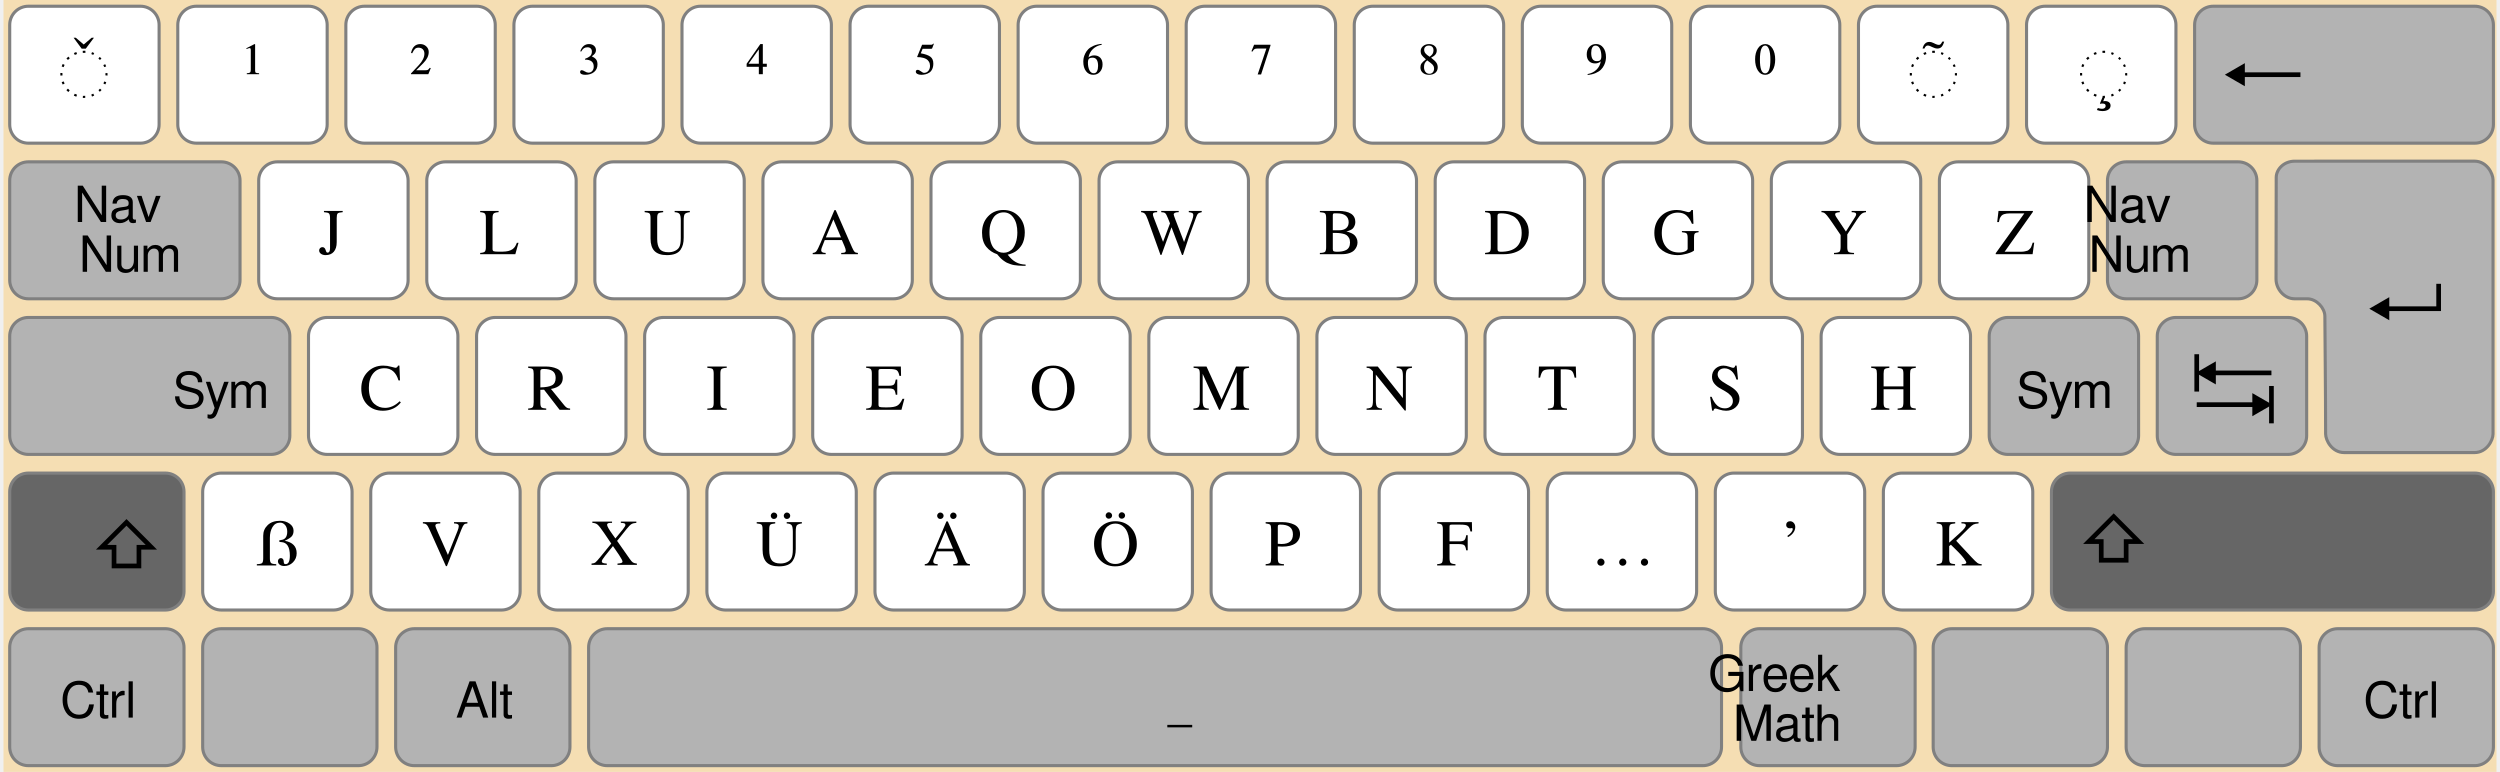
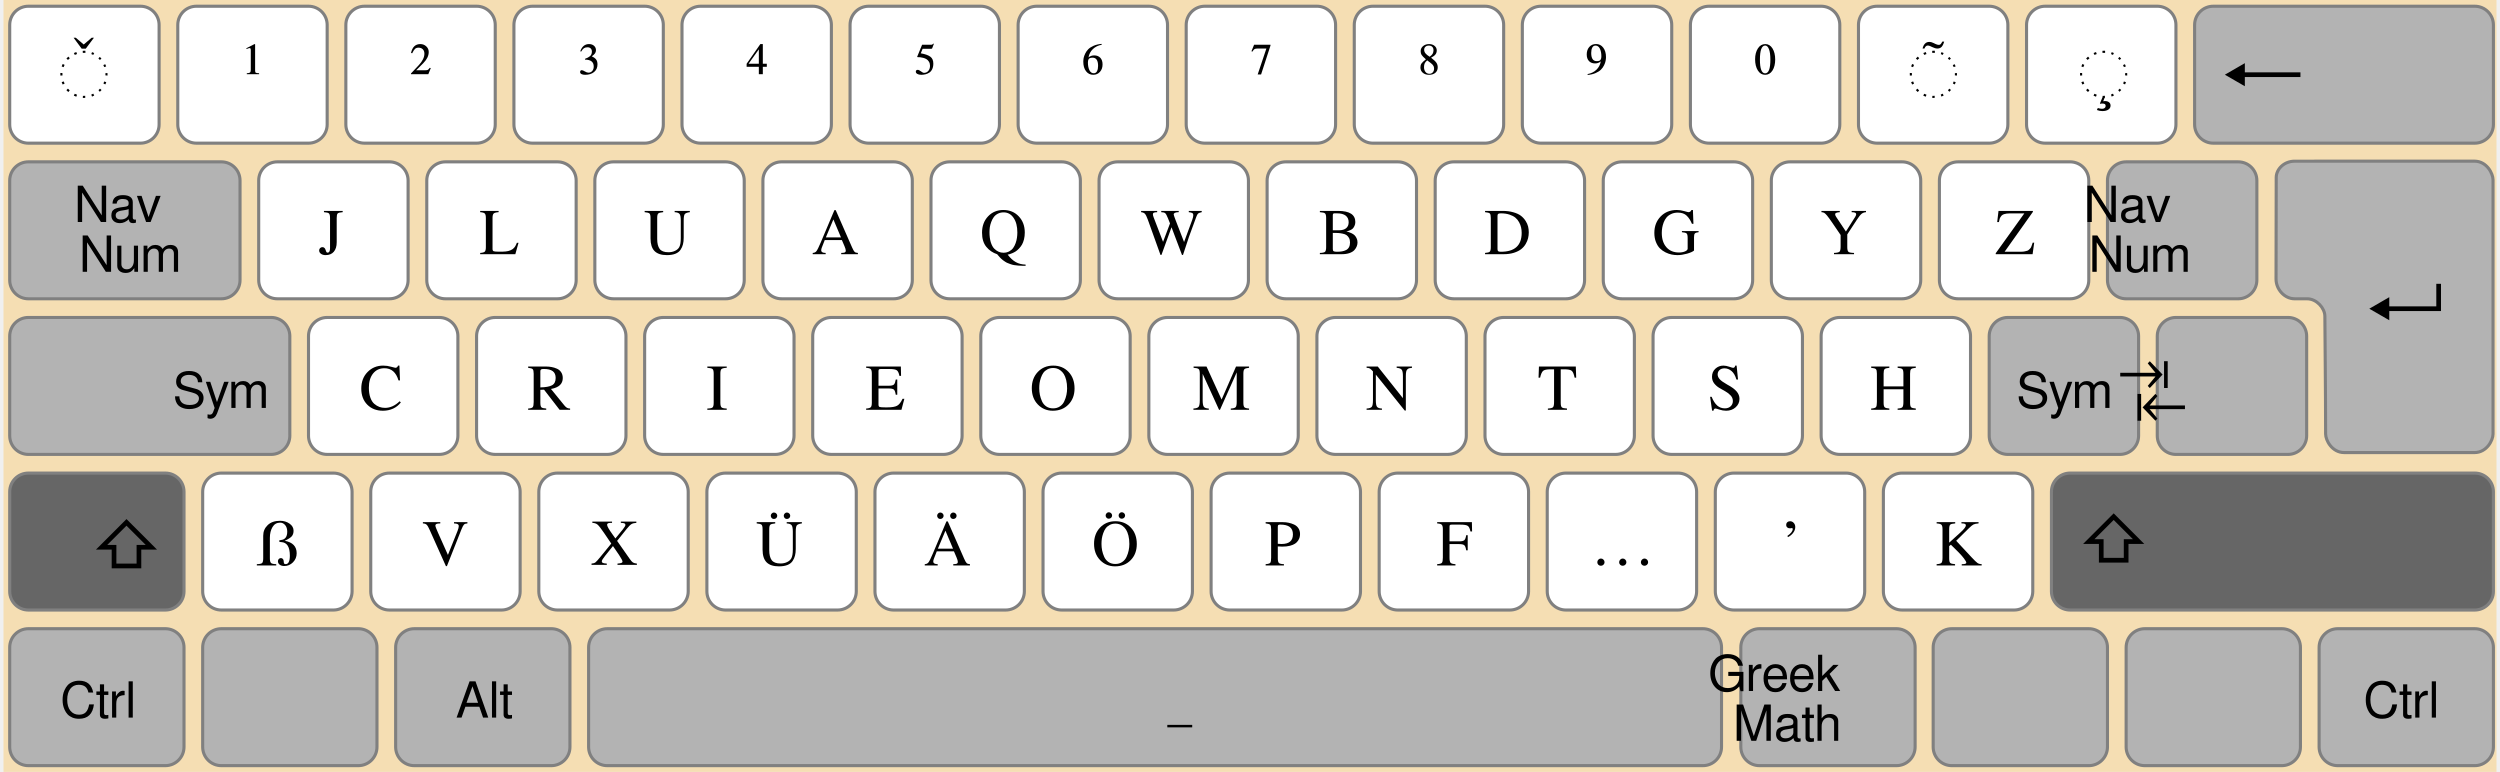
<svg xmlns="http://www.w3.org/2000/svg" xmlns:xlink="http://www.w3.org/1999/xlink" id="svg2" version="1.0" xml:space="preserve" width="800" height="247" viewBox="0 0 801 248" style="display:inline">
  <defs id="defs4">
    <marker id="TriangleOutM" refX="0" refY="0" orient="auto" style="overflow:visible">
      <path id="path4356" style="fill-rule:evenodd;stroke:#000000;stroke-width:1pt;marker-start:none" d="M 5.77,0 -2.88,5 V -5 Z" transform="scale(0.4)" />
    </marker>
    <style id="style6" type="text/css">


    
    

      text            { writing-mode:lr-tb;font-weight:bold;font-family:Nimbus Sans L, Arial, sans-serif ;}
      #T_others       { font-size:16px; text-align:start ;text-anchor:start ;}
      #T_alterninsc   { font-size:14px; fill:dimgray    ;fill-opacity:1 ;stroke:none; text-align:start ;text-anchor:start ;}
      #T_stdletters   { font-size:21px; fill:black      ;fill-opacity:1 ;stroke:none; text-align:center;text-anchor:middle;}
      #T_stdspecial   { font-size:18px; fill:black      ;fill-opacity:1 ;stroke:none; text-align:center;text-anchor:middle;}
      #T_intodisuse   { font-size:18px; fill:dimgray    ;fill-opacity:1 ;stroke:none; text-align:center;text-anchor:middle;}
      #T_AltGr        { font-size:18px; fill:blue       ;fill-opacity:1 ;stroke:none; text-align:center;text-anchor:middle;}
      #T_AltGrSh      { font-size:18px; fill:dodgerblue ;fill-opacity:1 ;stroke:none; text-align:center;text-anchor:middle;}
      .T_UpAltGr      { font-size:18px; fill:skyblue    ;}
      .T_DeadKey      { font-size:21px; fill:red        ;}

      #T_Lx_AltGr     { font-size:18px; fill:purple     ;fill-opacity:1 ;stroke:none; text-align:center;text-anchor:middle;}
      #T_Lx_AltGrSh   { font-size:18px; fill:blueviolet ;fill-opacity:1 ;stroke:none; text-align:center;text-anchor:middle;}
      .T_Lx_UpAltGr   { font-size:18px; fill:violet     ;font-family:Sans;}
      .T_Lx_DeadKey   { font-size:21px; fill:darkorange ;fill-opacity:1 ;stroke:darkorange;stroke-width:0.6;}

      .T_size_s       { font-size:12px; fill:black      ;fill-opacity:1 ;stroke:none; text-align:start ;text-anchor:start ;}
      .T_size_L       { font-size:21px;}

      #GlyphKey       { fill:white      ;stroke:grey   ;stroke-width:1;}
      #ModifKey       { fill:gainsboro  ;stroke:grey   ;stroke-width:1;}
      #OtherKey       { fill:silver     ;stroke:grey   ;stroke-width:1;}
      .K_AltGr        { fill:#D5EEF8    ;stroke:grey   ;stroke-width:1;}

     
       
    </style>
  </defs>
  <g id="layer1" style="display:inline">
    <rect id="Bckgrd" x="0" y="0" width="801" height="248" style="fill:#f5deb3;stroke:none" />
  </g>
  <g id="layer2" style="display:inline">
    <g id="GlyphKey">
      <rect id="K_kb2a" x="2" y="2" width="48" height="44" rx="6" ry="6" />
      <use id="K_kb2b" xlink:href="#K_kb2a" transform="translate(54)" />
      <use id="K_kb2c" xlink:href="#K_kb2a" transform="translate(108)" />
      <use id="K_kb2d" xlink:href="#K_kb2a" transform="translate(162)" />
      <use id="K_kb2e" xlink:href="#K_kb2a" transform="translate(216)" />
      <use id="K_kb2f" xlink:href="#K_kb2a" transform="translate(270)" />
      <use id="K_kb2g" xlink:href="#K_kb2a" transform="translate(324)" />
      <use id="K_kb2h" xlink:href="#K_kb2a" transform="translate(378)" />
      <use id="K_kb2i" xlink:href="#K_kb2a" transform="translate(432)" />
      <use id="K_kb2j" xlink:href="#K_kb2a" transform="translate(486)" />
      <use id="K_kb2k" xlink:href="#K_kb2a" transform="translate(540)" />
      <use id="K_kb2l" xlink:href="#K_kb2a" transform="translate(594)" />
      <use id="K_kb2m" xlink:href="#K_kb2a" transform="translate(648)" />
      <use id="K_kb3b" xlink:href="#K_kb2a" transform="translate(80,50)" />
      <use id="K_kb3c" xlink:href="#K_kb2a" transform="translate(134,50)" />
      <use id="K_kb3d" xlink:href="#K_kb2a" transform="translate(188,50)" />
      <use id="K_kb3e" xlink:href="#K_kb2a" transform="translate(242,50)" />
      <use id="K_kb3f" xlink:href="#K_kb2a" transform="translate(296,50)" />
      <use id="K_kb3g" xlink:href="#K_kb2a" transform="translate(350,50)" />
      <use id="K_kb3h" xlink:href="#K_kb2a" transform="translate(404,50)" />
      <use id="K_kb3i" xlink:href="#K_kb2a" transform="translate(458,50)" />
      <use id="K_kb3j" xlink:href="#K_kb2a" transform="translate(512,50)" />
      <use id="K_kb3k" xlink:href="#K_kb2a" transform="translate(566,50)" />
      <use id="K_kb3l" xlink:href="#K_kb2a" transform="translate(620,50)" />
      <use id="K_kb4b" xlink:href="#K_kb2a" transform="translate(96,100)" />
      <use id="K_kb4c" xlink:href="#K_kb2a" transform="translate(150,100)" />
      <use id="K_kb4d" xlink:href="#K_kb2a" transform="translate(204,100)" />
      <use id="K_kb4e" xlink:href="#K_kb2a" transform="translate(258,100)" />
      <use id="K_kb4f" xlink:href="#K_kb2a" transform="translate(312,100)" />
      <use id="K_kb4g" xlink:href="#K_kb2a" transform="translate(366,100)" />
      <use id="K_kb4h" xlink:href="#K_kb2a" transform="translate(420,100)" />
      <use id="K_kb4i" xlink:href="#K_kb2a" transform="translate(474,100)" />
      <use id="K_kb4j" xlink:href="#K_kb2a" transform="translate(528,100)" />
      <use id="K_kb4k" xlink:href="#K_kb2a" transform="translate(582,100)" />
      <use id="K_kb5b" xlink:href="#K_kb2a" transform="translate(62,150)" />
      <use id="K_kb5c" xlink:href="#K_kb2a" transform="translate(116,150)" />
      <use id="K_kb5d" xlink:href="#K_kb2a" transform="translate(170,150)" />
      <use id="K_kb5e" xlink:href="#K_kb2a" transform="translate(224,150)" />
      <use id="K_kb5f" xlink:href="#K_kb2a" transform="translate(278,150)" />
      <use id="K_kb5g" xlink:href="#K_kb2a" transform="translate(332,150)" />
      <use id="K_kb5h" xlink:href="#K_kb2a" transform="translate(386,150)" />
      <use id="K_kb5i" xlink:href="#K_kb2a" transform="translate(440,150)" />
      <use id="K_kb5j" xlink:href="#K_kb2a" transform="translate(494,150)" />
      <use id="K_kb5k" xlink:href="#K_kb2a" transform="translate(548,150)" />
      <use id="K_kb5l" xlink:href="#K_kb2a" transform="translate(602,150)" />
    </g>
    <g id="ModifKey" style="fill:#b3b3b3">
      <rect id="K_kb4a" x="2" y="102" width="90" height="44" rx="6" ry="6" style="fill:#b3b3b3" />
      <rect id="K_kb5a" x="2" y="152" width="56" height="44" rx="6" ry="6" style="fill:#666666" />
      <rect id="K_kb5m" x="658" y="152" width="142" height="44" rx="6" ry="6" style="opacity:1;fill:#666666" />
      <use id="K_kb4l" xlink:href="#K_kb2a" transform="translate(636,100)" style="display:inline;fill:#b3b3b3" />
      <use id="K_kb3m" xlink:href="#K_kb2a" transform="translate(674,50)" style="display:inline;fill:#b3b3b3" />
      <rect id="K_kb3a" x="2" y="52" width="74" height="44" rx="6" ry="6" style="display:inline;fill:#b3b3b3" />
      <rect id="rect1" x="558.198" y="202" width="56" height="44" rx="6" ry="6" style="display:inline" />
    </g>
    <g id="OtherKey" style="fill:#b3b3b3">
      <rect id="K_kb2n" x="704" y="2" width="96" height="44" rx="6" ry="6" style="fill:#b3b3b3" />
      <path id="K_kb3n" d="m 736.16,51.79 c -3.44,0 -5.93,2.56 -5.94,5.24 l -0.06,32.6 c -0.01,3.31 2.69,6.37 6,6.37 h 3.99 c 3.081,0 5.7,3.04 5.7,5.59 0,2.55 0.24,24.57 0.24,37.85 0,1.99 2.02,5.97 6,5.97 13.94,0 27.88,0 41.82,0 3.98,0 5.97,-3.98 5.97,-5.97 0,-27.22 0,-54.44 0,-81.66 0,-1.99 -1.99,-6 -5.97,-6 z" style="fill:#b3b3b3" />
      <rect id="K_kb6a" x="2" y="202" width="56" height="44" rx="6" ry="6" style="fill:#b3b3b3" />
      <rect id="K_kb6b" x="64" y="202" width="56" height="44" rx="6" ry="6" style="fill:#b3b3b3" />
      <rect id="K_kb6c" x="126" y="202" width="56" height="44" rx="6" ry="6" style="fill:#b3b3b3" />
      <rect id="K_kb6l" x="620" y="202" width="56" height="44" rx="6" ry="6" style="fill:#b3b3b3" />
      <rect id="K_kb6m" x="682" y="202" width="56" height="44" rx="6" ry="6" style="fill:#b3b3b3" />
      <rect id="K_kb6n" x="744" y="202" width="56" height="44" rx="6" ry="6" style="fill:#b3b3b3" />
      <rect id="K_kb6d" x="188" y="202" width="364" height="44" rx="6" ry="6" style="display:inline;fill:#b3b3b3" />
      <use id="K_kb4m" xlink:href="#K_kb2a" transform="translate(690,100)" style="display:inline;fill:#b3b3b3" />
    </g>
  </g>
  <g id="DrawedInscr" style="display:inline">
    <path id="S_kb2n" style="fill:none;stroke:#000000;stroke-width:1.506;stroke-dasharray:none;marker-end:url(#TriangleOutM)" d="M 738,24 H 718" />
    <g id="sublayer3a" style="display:inline">
-       <g id="g47" transform="translate(694.681,50.16648)" style="stroke-width:1.506;stroke-dasharray:none">
-         <path id="S_kb3a-l1" style="fill:none;stroke:#000000;stroke-width:1.506;stroke-dasharray:none;marker-end:url(#TriangleOutM)" d="M 34,69.643 H 14" />
-         <path id="S_kb3a-l2" style="display:inline;fill:none;stroke:#000000;stroke-width:1.506;stroke-dasharray:none" d="m 10,63.643 v 12" />
-         <path id="S_kb3a-r1" style="display:inline;fill:none;stroke:#000000;stroke-width:1.506;stroke-dasharray:none;marker-end:url(#TriangleOutM)" d="M 10,79.849 H 30" />
-         <path id="S_kb3a-r2" style="display:inline;fill:none;stroke:#000000;stroke-width:1.506;stroke-dasharray:none" d="m 34,73.849 v 12" />
-       </g>
      <path id="S_kb5a" style="fill:none;stroke:#000000;stroke-width:1.506;stroke-dasharray:none" d="m 39.519,167.84 -8,8 h 4 v 6 h 8 v -6 h 4 z" />
      <use id="S_kb5n" xlink:href="#S_kb5a" transform="translate(638.4809,-1.840102)" x="0" y="0" width="1" height="1" />
      <path id="S_kb3n" style="fill:none;stroke:#000000;stroke-width:1.506;stroke-dasharray:none;marker-end:url(#TriangleOutM)" d="m 782.408,91.187 v 8 h -18" />
+       <g id="g1" transform="translate(9.33015,10.44878)">
+         <text id="text19" x="707.418" y="115.316" style="font-style:normal;font-variant:normal;font-weight:normal;font-stretch:normal;font-size:21px;line-height:0.5;font-family:FreeSerif;-inkscape-font-specification:FreeSerif;text-align:center;writing-mode:lr-tb;text-anchor:middle;display:inline;fill:#000000;fill-opacity:1;stroke:none">
+           <tspan id="tspan3-3" x="707.418" y="115.316">⇥</tspan>
+           <tspan id="tspan4-6" x="707.418" y="125.816">⇤</tspan>
+         </text>
+       </g>
    </g>
  </g>
  <g id="fr-fr" style="display:inline">
    <g id="T_stdletters" style="font-size:21px;text-align:center;text-anchor:middle;fill:#000000;fill-opacity:1;stroke:none" transform="translate(9.260975,9.671158)">
      <text id="T_kb3b" x="96" y="72" style="font-style:normal;font-variant:normal;font-weight:normal;font-stretch:normal;line-height:0%;font-family:FreeSerif;-inkscape-font-specification:FreeSerif;writing-mode:lr-tb;fill:#000000">J</text>
      <text id="T_kb3c" x="150" y="72" style="font-style:normal;font-variant:normal;font-weight:normal;font-stretch:normal;line-height:0%;font-family:FreeSerif;-inkscape-font-specification:FreeSerif;writing-mode:lr-tb">L</text>
      <text id="T_kb3d" x="204" y="72" style="font-style:normal;font-variant:normal;font-weight:normal;font-stretch:normal;line-height:0%;font-family:FreeSerif;-inkscape-font-specification:FreeSerif;writing-mode:lr-tb">U</text>
      <text id="T_kb3e" x="258" y="72" style="font-style:normal;font-variant:normal;font-weight:normal;font-stretch:normal;line-height:0%;font-family:FreeSerif;-inkscape-font-specification:FreeSerif;writing-mode:lr-tb">A</text>
      <text id="T_kb3f" x="312" y="72" style="font-style:normal;font-variant:normal;font-weight:normal;font-stretch:normal;line-height:0%;font-family:FreeSerif;-inkscape-font-specification:FreeSerif;writing-mode:lr-tb">Q</text>
      <text id="T_kb3g" x="366" y="72" style="font-style:normal;font-variant:normal;font-weight:normal;font-stretch:normal;line-height:0%;font-family:FreeSerif;-inkscape-font-specification:FreeSerif;writing-mode:lr-tb">W</text>
      <text id="T_kb3h" x="420" y="72" style="font-style:normal;font-variant:normal;font-weight:normal;font-stretch:normal;line-height:0%;font-family:FreeSerif;-inkscape-font-specification:FreeSerif;writing-mode:lr-tb">B</text>
      <text id="T_kb3i" x="474" y="72" style="font-style:normal;font-variant:normal;font-weight:normal;font-stretch:normal;line-height:0%;font-family:FreeSerif;-inkscape-font-specification:FreeSerif;writing-mode:lr-tb">D</text>
      <text id="T_kb3j" x="528" y="72" style="font-style:normal;font-variant:normal;font-weight:normal;font-stretch:normal;line-height:0%;font-family:FreeSerif;-inkscape-font-specification:FreeSerif;writing-mode:lr-tb">G</text>
      <text id="T_kb3k" x="582" y="72" style="font-style:normal;font-variant:normal;font-weight:normal;font-stretch:normal;line-height:0%;font-family:FreeSerif;-inkscape-font-specification:FreeSerif;writing-mode:lr-tb">Y</text>
      <text id="T_kb4b" x="112" y="122" style="font-style:normal;font-variant:normal;font-weight:normal;font-stretch:normal;line-height:0%;font-family:FreeSerif;-inkscape-font-specification:FreeSerif;writing-mode:lr-tb">C</text>
      <text id="T_kb4c" x="166" y="122" style="font-style:normal;font-variant:normal;font-weight:normal;font-stretch:normal;line-height:0%;font-family:FreeSerif;-inkscape-font-specification:FreeSerif;writing-mode:lr-tb">R</text>
      <text id="T_kb4d" x="220" y="122" style="font-style:normal;font-variant:normal;font-weight:normal;font-stretch:normal;line-height:0%;font-family:FreeSerif;-inkscape-font-specification:FreeSerif;writing-mode:lr-tb">I</text>
      <text id="T_kb4e" x="274" y="122" style="font-style:normal;font-variant:normal;font-weight:normal;font-stretch:normal;line-height:0%;font-family:FreeSerif;-inkscape-font-specification:FreeSerif;writing-mode:lr-tb">E</text>
      <text id="T_kb4f" x="328" y="122" style="font-style:normal;font-variant:normal;font-weight:normal;font-stretch:normal;line-height:0%;font-family:FreeSerif;-inkscape-font-specification:FreeSerif;writing-mode:lr-tb">O</text>
      <text id="T_kb4g" x="382" y="122" style="font-style:normal;font-variant:normal;font-weight:normal;font-stretch:normal;line-height:0%;font-family:FreeSerif;-inkscape-font-specification:FreeSerif;writing-mode:lr-tb">M</text>
      <text id="T_kb4h" x="436" y="122" style="font-style:normal;font-variant:normal;font-weight:normal;font-stretch:normal;line-height:0%;font-family:FreeSerif;-inkscape-font-specification:FreeSerif;writing-mode:lr-tb">N</text>
      <text id="T_kb4i" x="490" y="122" style="font-style:normal;font-variant:normal;font-weight:normal;font-stretch:normal;line-height:0%;font-family:FreeSerif;-inkscape-font-specification:FreeSerif;writing-mode:lr-tb">T</text>
      <text id="T_kb4j" x="544" y="122" style="font-style:normal;font-variant:normal;font-weight:normal;font-stretch:normal;line-height:0%;font-family:FreeSerif;-inkscape-font-specification:FreeSerif;writing-mode:lr-tb">S</text>
      <text id="T_kb4k" x="598" y="122" style="font-style:normal;font-variant:normal;font-weight:normal;font-stretch:normal;line-height:0%;font-family:FreeSerif;-inkscape-font-specification:FreeSerif;writing-mode:lr-tb">H</text>
      <text id="T_kb5c" x="132.647" y="172" style="font-style:normal;font-variant:normal;font-weight:normal;font-stretch:normal;line-height:0%;font-family:FreeSerif;-inkscape-font-specification:FreeSerif;writing-mode:lr-tb">V</text>
      <text id="T_kb5d" x="186.964" y="171.817" style="font-style:normal;font-variant:normal;font-weight:normal;font-stretch:normal;line-height:0%;font-family:FreeSerif;-inkscape-font-specification:FreeSerif;writing-mode:lr-tb">X</text>
      <text id="T_kb5e" x="240" y="172" style="font-style:normal;font-variant:normal;font-weight:normal;font-stretch:normal;line-height:0%;font-family:FreeSerif;-inkscape-font-specification:FreeSerif;writing-mode:lr-tb">Ü</text>
      <text id="T_kb5f" x="294" y="172" style="font-style:normal;font-variant:normal;font-weight:normal;font-stretch:normal;line-height:0%;font-family:FreeSerif;-inkscape-font-specification:FreeSerif;writing-mode:lr-tb">Ä</text>
      <text id="T_kb5g" x="348" y="172" style="font-style:normal;font-variant:normal;font-weight:normal;font-stretch:normal;line-height:0%;font-family:FreeSerif;-inkscape-font-specification:FreeSerif;writing-mode:lr-tb">Ö</text>
      <text id="T_kb5h" x="402" y="172" style="font-style:normal;font-variant:normal;font-weight:normal;font-stretch:normal;line-height:0%;font-family:FreeSerif;-inkscape-font-specification:FreeSerif;writing-mode:lr-tb">P</text>
      <text id="text6" x="618.983" y="172" style="font-style:normal;font-variant:normal;font-weight:normal;font-stretch:normal;line-height:0%;font-family:FreeSerif;-inkscape-font-specification:FreeSerif;writing-mode:lr-tb">K</text>
      <text id="text5" x="564.983" y="172" style="font-style:normal;font-variant:normal;font-weight:normal;font-stretch:normal;line-height:0%;font-family:FreeSerif;-inkscape-font-specification:FreeSerif;writing-mode:lr-tb">’</text>
      <text id="text4" x="510.983" y="172" style="font-style:normal;font-variant:normal;font-weight:normal;font-stretch:normal;line-height:0%;font-family:FreeSerif;-inkscape-font-specification:FreeSerif;writing-mode:lr-tb">…</text>
      <text id="text3" x="456.983" y="172" style="font-style:normal;font-variant:normal;font-weight:normal;font-stretch:normal;line-height:0%;font-family:FreeSerif;-inkscape-font-specification:FreeSerif;writing-mode:lr-tb">F</text>
      <text id="text2" x="78.748" y="172" style="font-style:normal;font-variant:normal;font-weight:normal;font-stretch:normal;line-height:0%;font-family:FreeSerif;-inkscape-font-specification:FreeSerif;writing-mode:lr-tb">ẞ</text>
      <text id="text8" x="637.072" y="72" style="font-style:normal;font-variant:normal;font-weight:normal;font-stretch:normal;line-height:0%;font-family:FreeSerif;-inkscape-font-specification:FreeSerif;writing-mode:lr-tb">Z</text>
      <text id="text47" x="665.499" y="21.502" style="font-style:normal;font-variant:normal;font-weight:normal;font-stretch:normal;line-height:0%;font-family:FreeSerif;-inkscape-font-specification:FreeSerif;writing-mode:lr-tb">◌̧</text>
      <text id="text45" x="610.801" y="21.502" style="font-style:normal;font-variant:normal;font-weight:normal;font-stretch:normal;line-height:0%;font-family:FreeSerif;-inkscape-font-specification:FreeSerif;writing-mode:lr-tb">◌̃</text>
      <text id="text42" x="556.765" y="21.502" style="font-style:normal;font-variant:normal;font-weight:normal;font-stretch:normal;line-height:0%;font-family:FreeSerif;-inkscape-font-specification:FreeSerif;writing-mode:lr-tb">⁰</text>
      <text id="text41" x="502.765" y="21.502" style="font-style:normal;font-variant:normal;font-weight:normal;font-stretch:normal;line-height:0%;font-family:FreeSerif;-inkscape-font-specification:FreeSerif;writing-mode:lr-tb">⁹</text>
      <text id="text40" x="448.765" y="21.502" style="font-style:normal;font-variant:normal;font-weight:normal;font-stretch:normal;line-height:0%;font-family:FreeSerif;-inkscape-font-specification:FreeSerif;writing-mode:lr-tb">⁸</text>
      <text id="text39" x="394.765" y="21.502" style="font-style:normal;font-variant:normal;font-weight:normal;font-stretch:normal;line-height:0%;font-family:FreeSerif;-inkscape-font-specification:FreeSerif;writing-mode:lr-tb">⁷</text>
      <text id="text38" x="340.765" y="21.502" style="font-style:normal;font-variant:normal;font-weight:normal;font-stretch:normal;line-height:0%;font-family:FreeSerif;-inkscape-font-specification:FreeSerif;writing-mode:lr-tb">⁶</text>
      <text id="text37" x="286.765" y="21.502" style="font-style:normal;font-variant:normal;font-weight:normal;font-stretch:normal;line-height:0%;font-family:FreeSerif;-inkscape-font-specification:FreeSerif;writing-mode:lr-tb">⁵</text>
      <text id="text36" x="232.765" y="21.502" style="font-style:normal;font-variant:normal;font-weight:normal;font-stretch:normal;line-height:0%;font-family:FreeSerif;-inkscape-font-specification:FreeSerif;writing-mode:lr-tb">⁴</text>
      <text id="text35" x="178.765" y="21.502" style="font-style:normal;font-variant:normal;font-weight:normal;font-stretch:normal;line-height:0%;font-family:FreeSerif;-inkscape-font-specification:FreeSerif;writing-mode:lr-tb">³</text>
      <text id="text34" x="124.765" y="21.502" style="font-style:normal;font-variant:normal;font-weight:normal;font-stretch:normal;line-height:0%;font-family:FreeSerif;-inkscape-font-specification:FreeSerif;writing-mode:lr-tb">²</text>
      <text id="text44" x="70.765" y="21.502" style="font-style:normal;font-variant:normal;font-weight:normal;font-stretch:normal;line-height:0%;font-family:FreeSerif;-inkscape-font-specification:FreeSerif;writing-mode:lr-tb;fill:#000000">¹</text>
      <text id="text46" x="611.837" y="21.502" style="font-style:normal;font-variant:normal;font-weight:normal;font-stretch:normal;line-height:0%;font-family:FreeSerif;-inkscape-font-specification:FreeSerif;writing-mode:lr-tb" transform="translate(-595.255)">◌̌</text>
    </g>
    <g id="T_others" style="font-size:16px;text-align:start;text-anchor:start" transform="translate(8.350729,0.565431)">
      <text id="T_kb6a" x="10" y="230" style="font-style:normal;font-variant:normal;font-weight:normal;font-stretch:normal;line-height:0%;font-family:FreeSans;-inkscape-font-specification:FreeSans;writing-mode:lr-tb">Ctrl</text>
      <text id="T_kb6c" x="136.991" y="230" style="font-style:normal;font-variant:normal;font-weight:normal;font-stretch:normal;line-height:0%;font-family:FreeSans;-inkscape-font-specification:FreeSans;writing-mode:lr-tb">Alt</text>
      <text id="T_kb6n" x="750" y="230" style="font-style:normal;font-variant:normal;font-weight:normal;font-stretch:normal;line-height:0%;font-family:FreeSans;-inkscape-font-specification:FreeSans;writing-mode:lr-tb">Ctrl</text>
      <text id="text48" x="653.8" y="130.492" style="font-style:normal;font-variant:normal;font-weight:normal;font-stretch:normal;line-height:1;font-family:FreeSans;-inkscape-font-specification:FreeSans;text-align:center;writing-mode:lr-tb;text-anchor:middle">Sym</text>
      <text id="text49" x="61.454" y="130.492" style="font-style:normal;font-variant:normal;font-weight:normal;font-stretch:normal;line-height:1;font-family:FreeSans;-inkscape-font-specification:FreeSans;text-align:center;writing-mode:lr-tb;text-anchor:middle">Sym</text>
      <text id="text50" x="578.671" y="221.45" style="font-style:normal;font-variant:normal;font-weight:normal;font-stretch:normal;line-height:1;font-family:FreeSans;-inkscape-font-specification:FreeSans;text-align:center;writing-mode:lr-tb;text-anchor:middle">
        <tspan id="tspan6" x="578.671" y="221.45">Greek</tspan>
        <tspan id="tspan7" x="578.671" y="237.45">Math</tspan>
      </text>
      <text id="text51" x="691.952" y="70.754" style="font-style:normal;font-variant:normal;font-weight:normal;font-stretch:normal;line-height:1;font-family:FreeSans;-inkscape-font-specification:FreeSans;text-align:center;writing-mode:lr-tb;text-anchor:middle">
        <tspan id="tspan4" x="691.952" y="70.754">Nav</tspan>
        <tspan id="tspan5" x="691.952" y="86.754">Num</tspan>
      </text>
      <text id="text52" x="46.261" y="70.754" style="font-style:normal;font-variant:normal;font-weight:normal;font-stretch:normal;line-height:1;font-family:FreeSans;-inkscape-font-specification:FreeSans;text-align:center;writing-mode:lr-tb;text-anchor:middle">
        <tspan id="tspan2" x="46.261" y="70.754">Nav</tspan>
        <tspan id="tspan3" x="46.261" y="86.754">Num</tspan>
      </text>
      <text id="text1" x="369.581" y="230.317" style="font-style:normal;font-variant:normal;font-weight:normal;font-stretch:normal;line-height:0%;font-family:FreeSans;-inkscape-font-specification:FreeSans;text-align:center;writing-mode:lr-tb;text-anchor:middle">_</text>
    </g>
  </g>
</svg>
